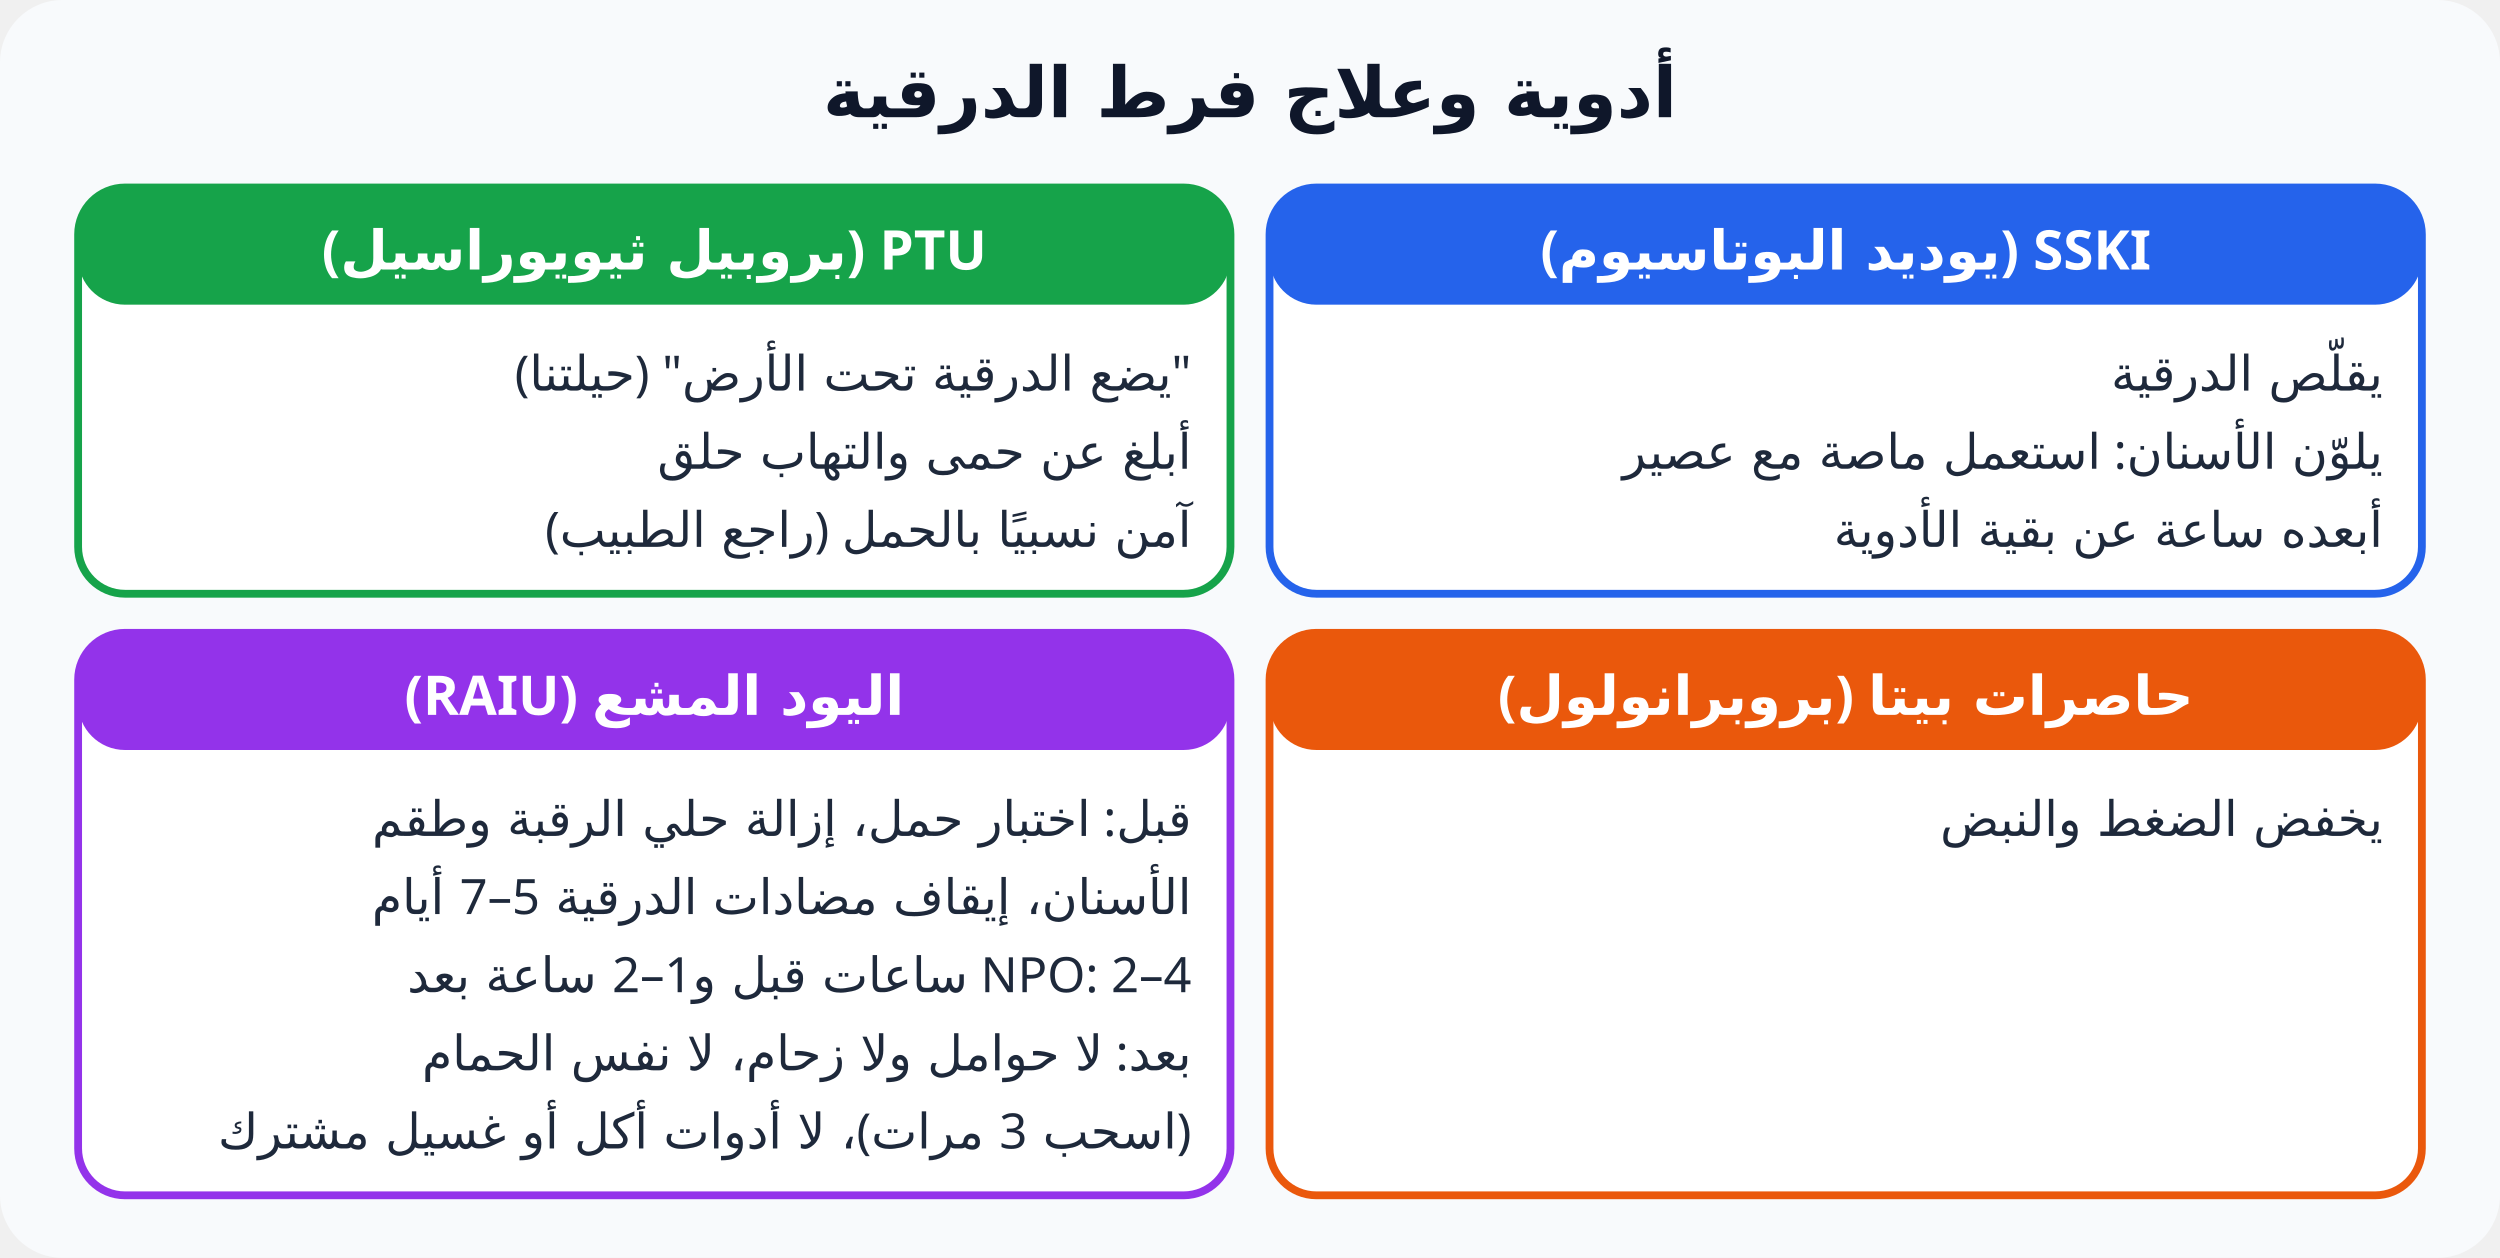
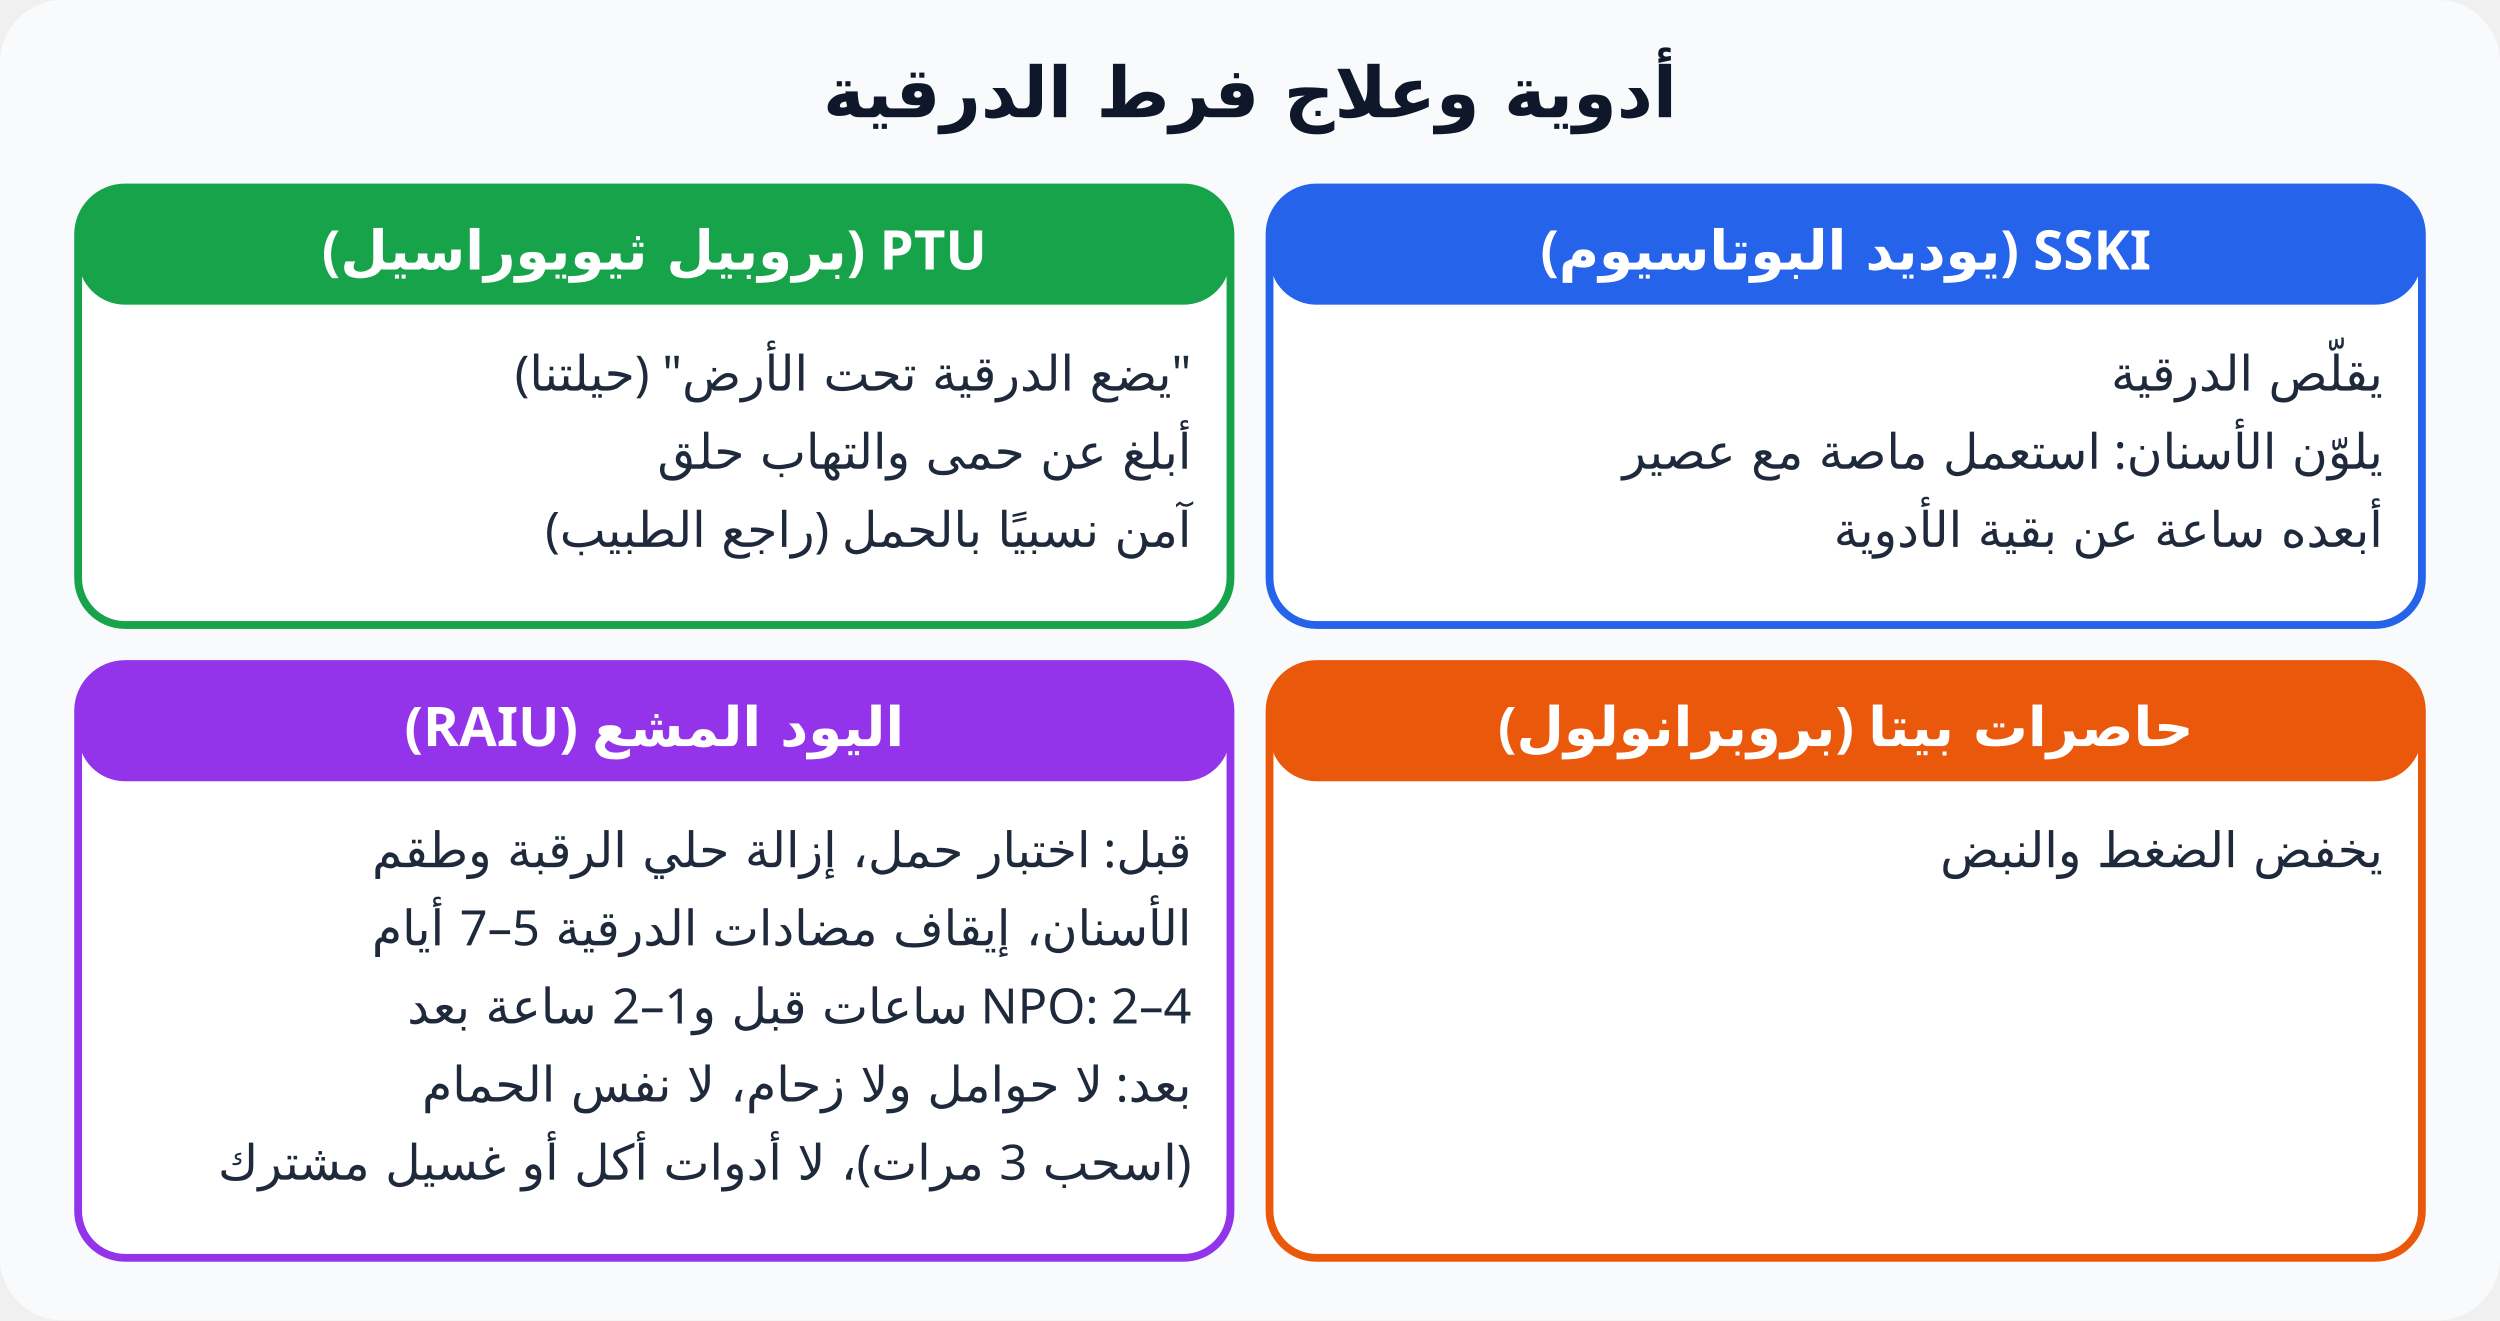
- <svg xmlns="http://www.w3.org/2000/svg" viewBox="0 0 640 322" font-family="Cairo, Tahoma, sans-serif" direction="rtl">
-   <rect width="640" height="322" rx="16" fill="#f8fafc" />
+ <svg xmlns="http://www.w3.org/2000/svg" viewBox="0 0 640 338" font-family="Cairo, Tahoma, sans-serif" direction="rtl">
+   <rect width="640" height="338" rx="16" fill="#f8fafc" />
  <text x="320" y="30" text-anchor="middle" font-size="18" font-weight="800" fill="#0f172a">أدوية وعلاج فرط الدرقية</text>
-   <rect x="325" y="48" width="295" height="104" rx="12" fill="#fff" stroke="#2563eb" stroke-width="2" />
+   <rect x="325" y="48" width="295" height="112" rx="12" fill="#fff" stroke="#2563eb" stroke-width="2" />
  <rect x="325" y="48" width="295" height="30" rx="12" fill="#2563eb" />
  <text x="472.5" y="69" text-anchor="middle" font-size="14" font-weight="700" fill="#fff">SSKI (يوديد البوتاسيوم)</text>
  <text x="610" y="100" text-anchor="start" font-size="12.5" fill="#1e293b">يقلّص الدرقية</text>
  <text x="610" y="120" text-anchor="start" font-size="12.5" fill="#1e293b">يلوّن الأسنان: استعمل ماصة مع عصير</text>
  <text x="610" y="140" text-anchor="start" font-size="12.5" fill="#1e293b">أبعده ساعة عن بقية الأدوية</text>
-   <rect x="20" y="48" width="295" height="104" rx="12" fill="#fff" stroke="#16a34a" stroke-width="2" />
+   <rect x="20" y="48" width="295" height="112" rx="12" fill="#fff" stroke="#16a34a" stroke-width="2" />
  <rect x="20" y="48" width="295" height="30" rx="12" fill="#16a34a" />
  <text x="167.5" y="69" text-anchor="middle" font-size="14" font-weight="700" fill="#fff">PTU (بروبيل ثيويوراسيل)</text>
  <text x="305" y="100" text-anchor="start" font-size="12.5" fill="#1e293b">"يضع الدرقية تحت الأرض" (حيلتنا)</text>
  <text x="305" y="120" text-anchor="start" font-size="12.5" fill="#1e293b">أبلغ عن حمى والتهاب حلق</text>
  <text x="305" y="140" text-anchor="start" font-size="12.5" fill="#1e293b">آمن نسبيًا بالحمل (راجع الطبيب)</text>
-   <rect x="325" y="162" width="295" height="144" rx="12" fill="#fff" stroke="#ea580c" stroke-width="2" />
-   <rect x="325" y="162" width="295" height="30" rx="12" fill="#ea580c" />
-   <text x="472.5" y="183" text-anchor="middle" font-size="14" font-weight="700" fill="#fff">حاصرات بيتا (بروبرانولول)</text>
-   <text x="610" y="214" text-anchor="start" font-size="12.5" fill="#1e293b">يخفض الضغط والنبض</text>
-   <rect x="20" y="162" width="295" height="144" rx="12" fill="#fff" stroke="#9333ea" stroke-width="2" />
-   <rect x="20" y="162" width="295" height="30" rx="12" fill="#9333ea" />
-   <text x="167.5" y="183" text-anchor="middle" font-size="14" font-weight="700" fill="#fff">اليود المشع (RAIU)</text>
-   <text x="305" y="214" text-anchor="start" font-size="12.5" fill="#1e293b">قبل: اختبار حمل، إزالة حلي الرقبة وطقم</text>
-   <text x="305" y="234" text-anchor="start" font-size="12.5" fill="#1e293b">الأسنان، إيقاف مضادات الدرقية 5–7 أيام</text>
-   <text x="305" y="254" text-anchor="start" font-size="12.5" fill="#1e293b">NPO: 2–4 ساعات قبل و1–2 ساعة بعد</text>
-   <text x="305" y="274" text-anchor="start" font-size="12.5" fill="#1e293b">بعد: لا حوامل ولا زحام، لا نفس الحمام</text>
-   <text x="305" y="294" text-anchor="start" font-size="12.5" fill="#1e293b">(اسحب 3 مرات)، لا أدوات أكل أو غسيل مشترك</text>
+   <rect x="325" y="170" width="295" height="152" rx="12" fill="#fff" stroke="#ea580c" stroke-width="2" />
+   <rect x="325" y="170" width="295" height="30" rx="12" fill="#ea580c" />
+   <text x="472.5" y="191" text-anchor="middle" font-size="14" font-weight="700" fill="#fff">حاصرات بيتا (بروبرانولول)</text>
+   <text x="610" y="222" text-anchor="start" font-size="12.5" fill="#1e293b">يخفض الضغط والنبض</text>
+   <rect x="20" y="170" width="295" height="152" rx="12" fill="#fff" stroke="#9333ea" stroke-width="2" />
+   <rect x="20" y="170" width="295" height="30" rx="12" fill="#9333ea" />
+   <text x="167.5" y="191" text-anchor="middle" font-size="14" font-weight="700" fill="#fff">اليود المشع (RAIU)</text>
+   <text x="305" y="222" text-anchor="start" font-size="12.5" fill="#1e293b">قبل: اختبار حمل، إزالة حلي الرقبة وطقم</text>
+   <text x="305" y="242" text-anchor="start" font-size="12.5" fill="#1e293b">الأسنان، إيقاف مضادات الدرقية 5–7 أيام</text>
+   <text x="305" y="262" text-anchor="start" font-size="12.5" fill="#1e293b">NPO: 2–4 ساعات قبل و1–2 ساعة بعد</text>
+   <text x="305" y="282" text-anchor="start" font-size="12.5" fill="#1e293b">بعد: لا حوامل ولا زحام، لا نفس الحمام</text>
+   <text x="305" y="302" text-anchor="start" font-size="12.5" fill="#1e293b">(اسحب 3 مرات)، لا أدوات أكل أو غسيل مشترك</text>
</svg>
